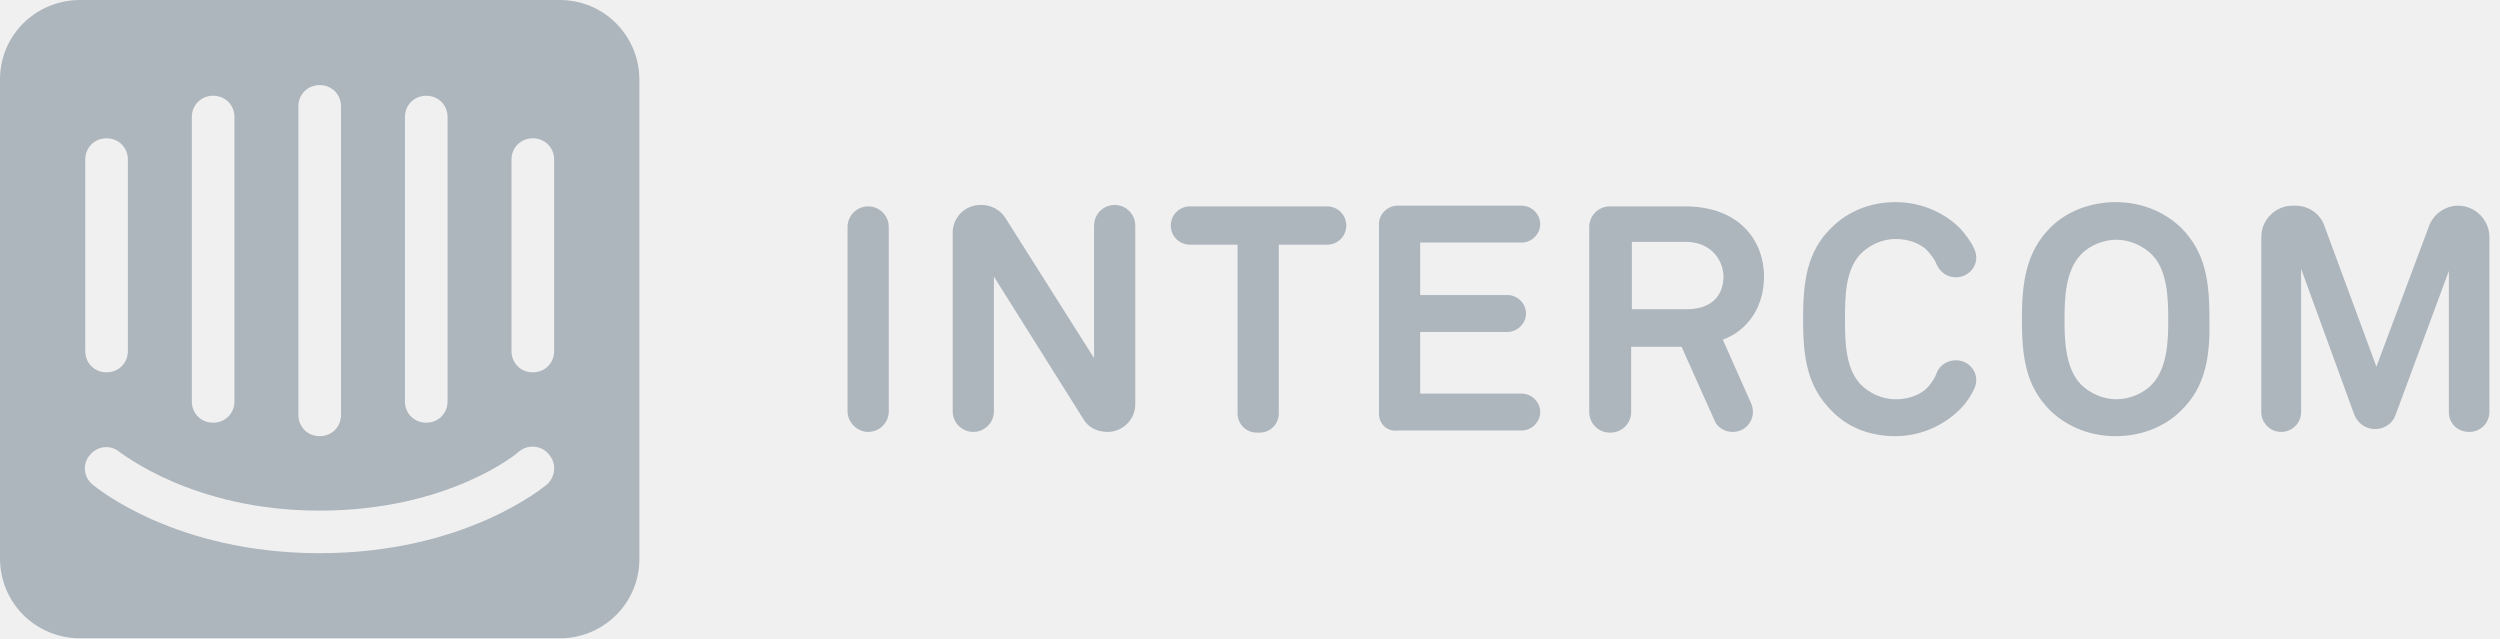
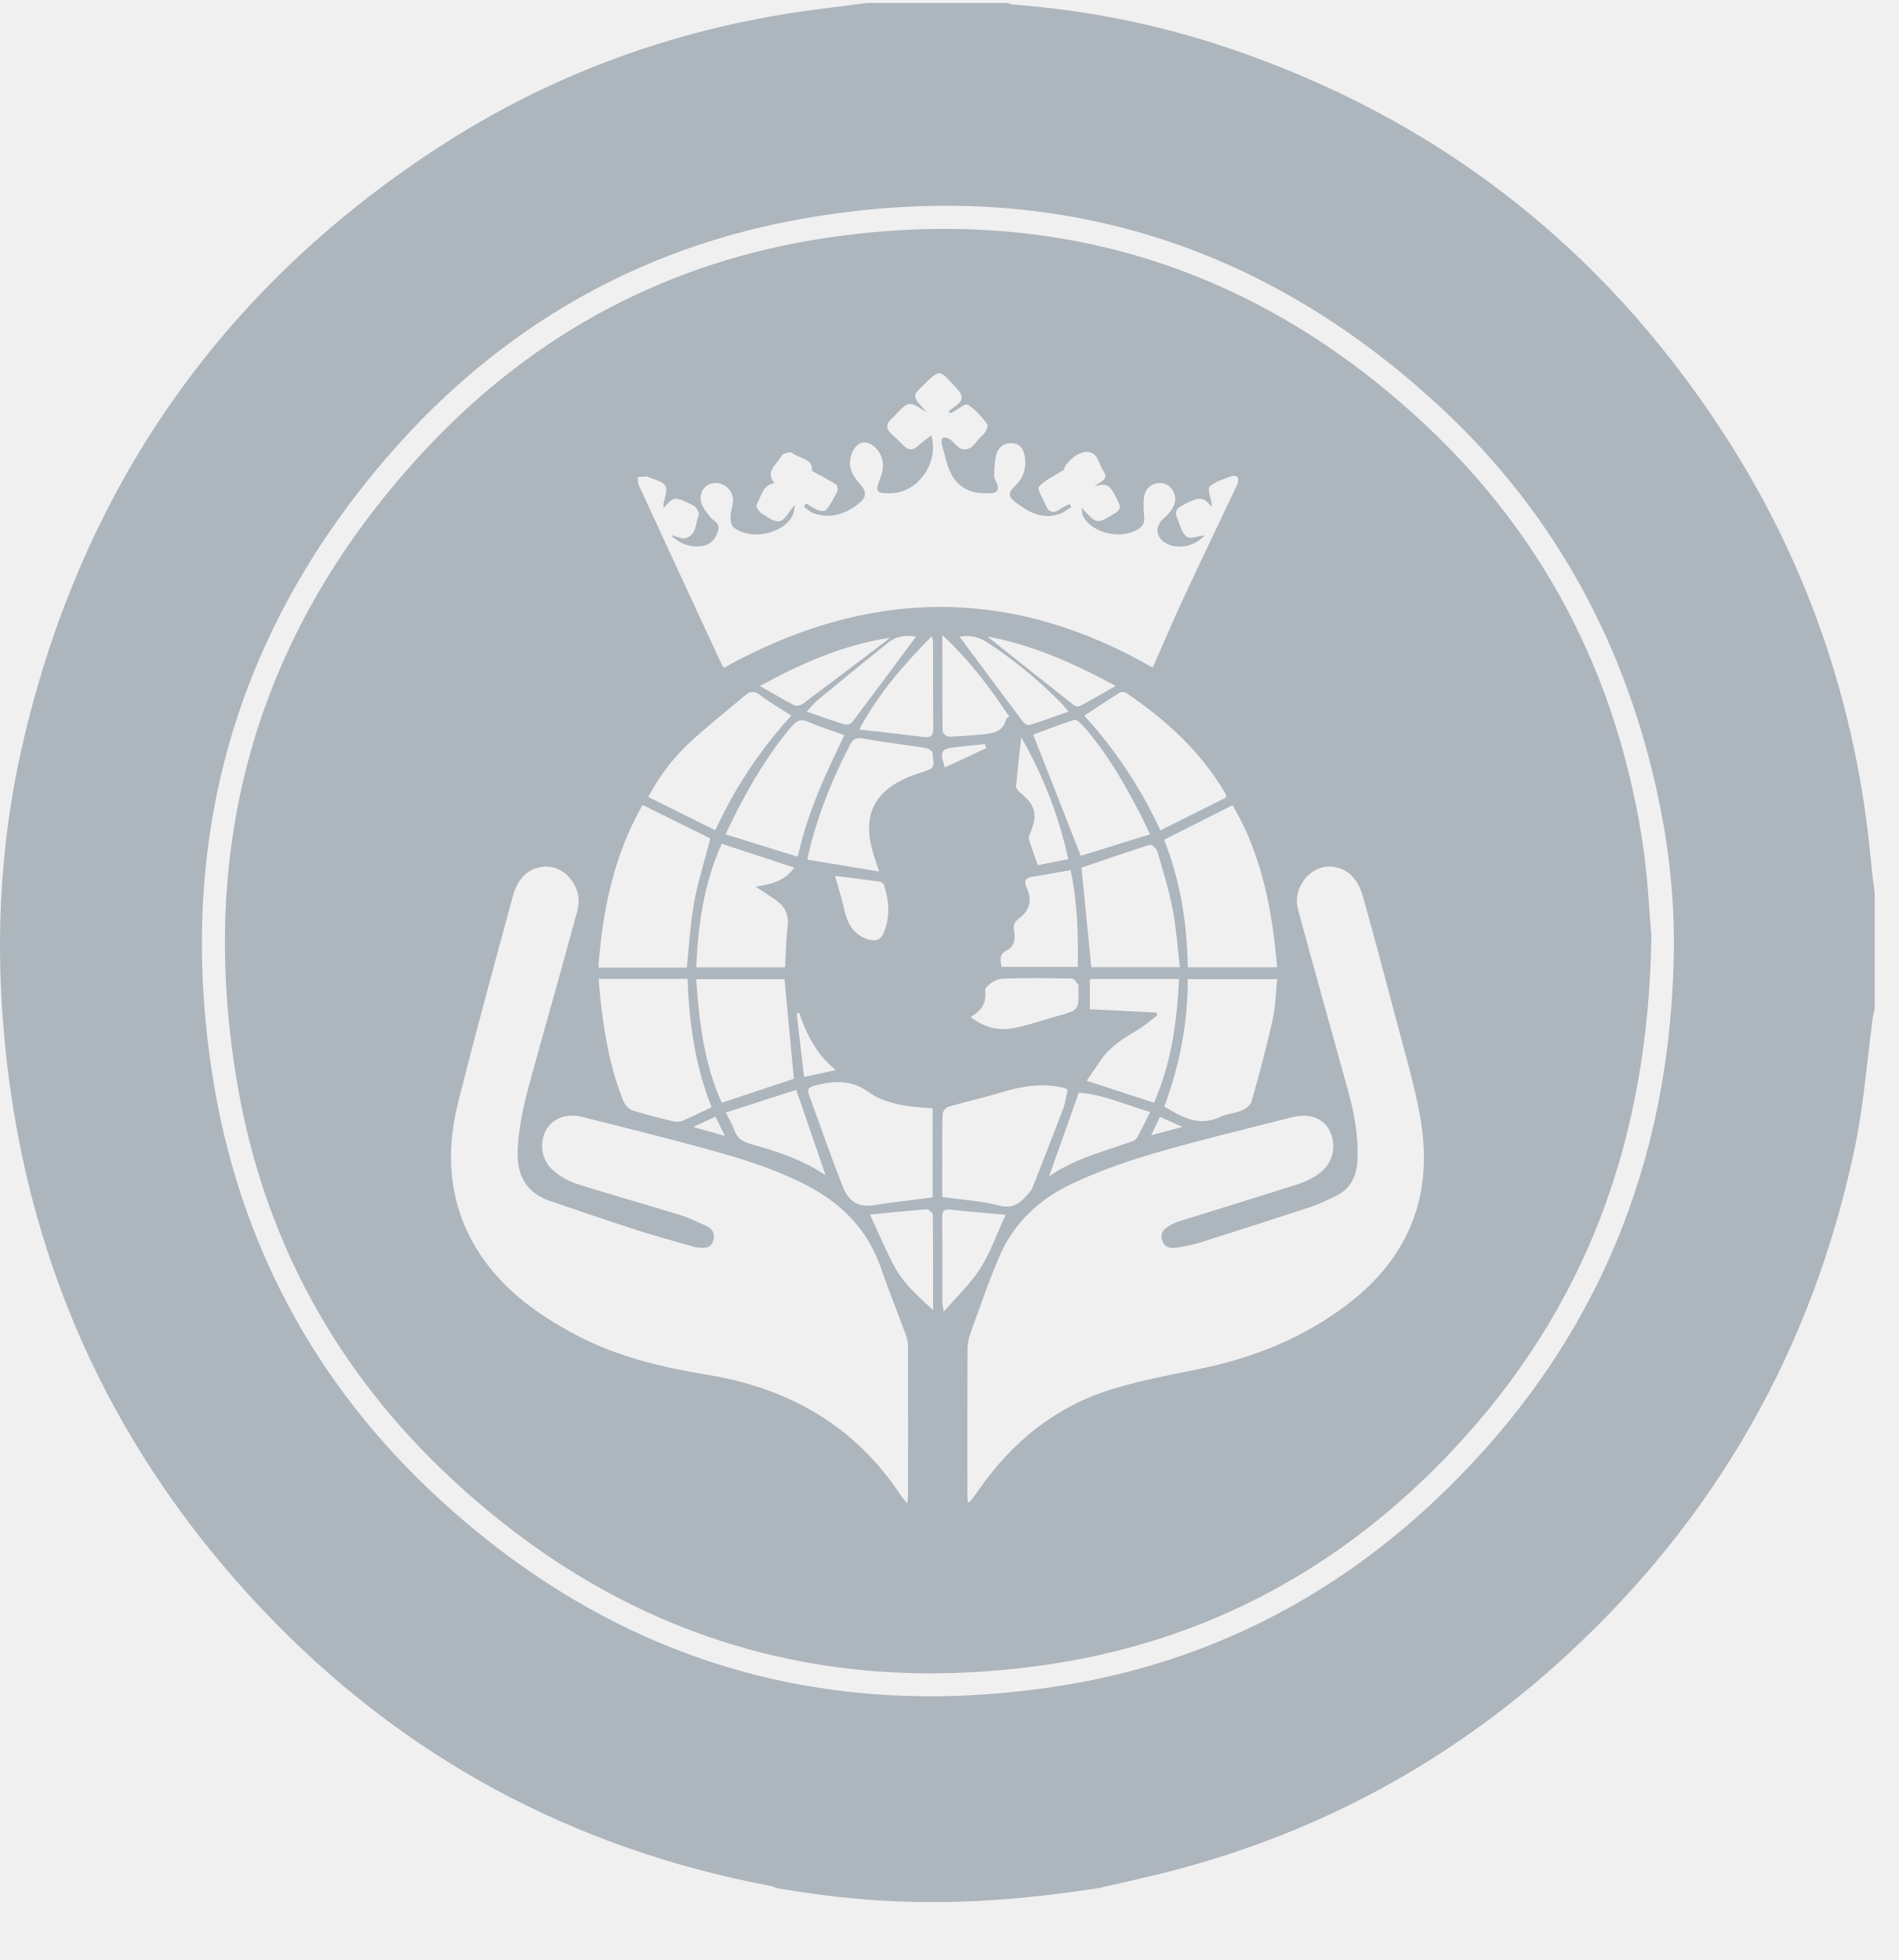
- <svg xmlns="http://www.w3.org/2000/svg" width="141" height="36" viewBox="0 0 141 36" fill="none">
-   <path d="M47.802 23.2V12.8C47.802 12.16 48.323 11.64 48.964 11.64C49.605 11.64 50.126 12.16 50.126 12.8V23.2C50.126 23.84 49.605 24.36 48.964 24.36C48.363 24.36 47.802 23.84 47.802 23.2ZM61.105 23.64L56.056 15.6V23.2C56.056 23.84 55.535 24.36 54.894 24.36C54.253 24.36 53.732 23.84 53.732 23.2V13.12C53.732 12.28 54.413 11.56 55.294 11.56H55.375C55.895 11.56 56.416 11.84 56.697 12.28L61.706 20.2V12.72C61.706 12.08 62.226 11.56 62.867 11.56C63.509 11.56 64.029 12.08 64.029 12.72V22.8C64.029 23.64 63.348 24.36 62.467 24.36C61.906 24.36 61.385 24.12 61.105 23.64ZM72.123 13.8V23.32C72.123 23.92 71.642 24.4 71.041 24.4H70.881C70.28 24.4 69.799 23.92 69.799 23.32V13.8H67.115C66.514 13.8 66.033 13.32 66.033 12.72C66.033 12.12 66.514 11.64 67.115 11.64H74.848C75.449 11.64 75.93 12.12 75.93 12.72C75.93 13.32 75.449 13.8 74.848 13.8H72.123ZM77.773 23.32V12.64C77.773 12.08 78.254 11.6 78.815 11.6H85.827C86.388 11.6 86.868 12.08 86.868 12.64C86.868 13.2 86.388 13.68 85.827 13.68H80.097V16.64H85.025C85.586 16.64 86.067 17.12 86.067 17.68C86.067 18.24 85.586 18.72 85.025 18.72H80.097V22.2H85.827C86.388 22.2 86.868 22.68 86.868 23.24C86.868 23.8 86.388 24.28 85.827 24.28H78.815C78.254 24.36 77.773 23.92 77.773 23.32V23.32ZM96.685 23.68L94.842 19.56H91.997V23.24C91.997 23.88 91.476 24.4 90.835 24.4H90.795C90.154 24.4 89.633 23.88 89.633 23.24V12.8C89.633 12.16 90.154 11.64 90.795 11.64H95.043C98.088 11.64 99.49 13.56 99.49 15.6C99.49 17.32 98.569 18.64 97.166 19.16L98.769 22.76C99.089 23.52 98.569 24.36 97.727 24.36C97.286 24.36 96.846 24.12 96.685 23.68V23.68ZM95.082 13.64H92.037V17.44H95.123C96.445 17.44 97.206 16.76 97.206 15.56C97.166 14.56 96.405 13.64 95.082 13.64V13.64ZM110.549 23.08C109.587 24.04 108.265 24.6 106.903 24.6C105.54 24.6 104.258 24.16 103.297 23.16C101.894 21.76 101.694 20.08 101.694 18C101.694 15.92 101.894 14.2 103.297 12.84C104.258 11.88 105.54 11.4 106.903 11.4C108.265 11.4 109.587 11.92 110.549 12.88C110.87 13.24 111.15 13.6 111.35 14.04C111.711 14.8 111.15 15.64 110.309 15.64C109.828 15.64 109.427 15.36 109.227 14.92C109.147 14.68 108.986 14.48 108.826 14.28C108.425 13.76 107.704 13.48 106.903 13.48C106.181 13.48 105.46 13.8 104.939 14.32C104.058 15.24 104.058 16.8 104.058 18C104.058 19.16 104.058 20.76 104.939 21.68C105.46 22.2 106.181 22.52 106.903 22.52C107.704 22.52 108.425 22.24 108.826 21.72C108.986 21.52 109.147 21.28 109.227 21.04C109.387 20.6 109.828 20.32 110.309 20.32C111.15 20.32 111.711 21.16 111.35 21.92C111.15 22.36 110.87 22.76 110.549 23.08ZM123.01 23.16C122.049 24.12 120.686 24.6 119.324 24.6C117.962 24.6 116.639 24.12 115.638 23.16C114.235 21.76 114.035 20.08 114.035 18C114.035 15.92 114.275 14.2 115.638 12.84C116.599 11.88 117.962 11.4 119.324 11.4C120.686 11.4 122.009 11.88 123.01 12.84C124.413 14.24 124.613 15.92 124.613 18C124.653 20.08 124.413 21.8 123.01 23.16ZM121.367 14.36C120.847 13.84 120.085 13.52 119.364 13.52C118.643 13.52 117.841 13.84 117.361 14.36C116.479 15.28 116.439 16.84 116.439 18.04C116.439 19.2 116.479 20.76 117.361 21.68C117.882 22.2 118.643 22.52 119.364 22.52C120.085 22.52 120.887 22.2 121.367 21.68C122.249 20.76 122.289 19.2 122.289 18.04C122.289 16.84 122.249 15.24 121.367 14.36V14.36ZM138.116 23.24V15.28L135.111 23.4C134.951 23.88 134.47 24.2 133.949 24.2C133.428 24.2 132.987 23.88 132.787 23.4L129.782 15.16V23.24C129.782 23.88 129.261 24.36 128.66 24.36C128.019 24.36 127.538 23.84 127.538 23.24V13.36C127.538 12.4 128.339 11.6 129.301 11.6H129.461C130.183 11.6 130.864 12.04 131.104 12.76L134.029 20.68L136.994 12.76C137.235 12.08 137.916 11.6 138.637 11.6C139.599 11.6 140.4 12.4 140.4 13.36V23.24C140.4 23.88 139.879 24.36 139.278 24.36C138.597 24.36 138.116 23.88 138.116 23.24V23.24ZM31.574 0H4.528C2.003 0 0 2 0 4.48V31.48C0 34 2.003 36 4.528 36H31.574C34.058 36 36.062 34 36.062 31.52V4.52C36.062 2 34.058 0 31.574 0ZM22.839 6.6C22.839 5.92 23.36 5.4 24.041 5.4C24.722 5.4 25.243 5.92 25.243 6.6V22.64C25.243 23.32 24.722 23.84 24.041 23.84C23.36 23.84 22.839 23.32 22.839 22.64V6.6ZM16.829 6C16.829 5.32 17.35 4.8 18.031 4.8C18.712 4.8 19.233 5.32 19.233 6V23.4C19.233 24.08 18.712 24.6 18.031 24.6C17.35 24.6 16.829 24.08 16.829 23.4V6ZM10.819 6.6C10.819 5.92 11.339 5.4 12.021 5.4C12.702 5.4 13.223 5.92 13.223 6.6V22.64C13.223 23.32 12.702 23.84 12.021 23.84C11.339 23.84 10.819 23.32 10.819 22.64V6.6ZM4.808 9C4.808 8.32 5.329 7.8 6.01 7.8C6.691 7.8 7.212 8.32 7.212 9V19.8C7.212 20.48 6.691 21 6.01 21C5.329 21 4.808 20.48 4.808 19.8V9ZM30.853 27.32C30.652 27.48 26.205 31.2 18.031 31.2C9.857 31.2 5.409 27.48 5.209 27.32C4.688 26.88 4.648 26.12 5.089 25.64C5.529 25.12 6.291 25.08 6.772 25.52C6.852 25.52 10.819 28.8 18.031 28.8C25.323 28.8 29.25 25.52 29.25 25.48C29.771 25.04 30.532 25.12 30.933 25.6C31.414 26.12 31.334 26.88 30.853 27.32ZM31.253 19.8C31.253 20.48 30.733 21 30.051 21C29.37 21 28.849 20.48 28.849 19.8V9C28.849 8.32 29.37 7.8 30.051 7.8C30.733 7.8 31.253 8.32 31.253 9V19.8Z" fill="#ADB5BD" />
+ <svg xmlns="http://www.w3.org/2000/svg" xmlns:xlink="http://www.w3.org/1999/xlink" width="62px" height="64px" viewBox="0 0 62 64" version="1.1">
+   <defs>
+     <polygon id="path-1" points="1.67655731e-05 0.079 61.212 0.079 61.212 62.1 1.67655731e-05 62.1" />
+   </defs>
+   <g id="Page-1" stroke="none" stroke-width="1" fill="none" fill-rule="evenodd">
+     <g id="Group-6">
+       <g id="Group-3" transform="translate(0, 0.01062)">
+         <mask id="mask-2" fill="white">
+           <use xlink:href="#path-1" />
+         </mask>
+         <g id="Clip-2" />
+         <path d="M54.652,31.058 C54.674,29.413 54.505,27.791 54.176,26.19 C53.138,21.151 50.81,16.797 47.037,13.292 C41.128,7.801 34.133,5.733 26.199,7.132 C20.813,8.081 16.286,10.714 12.702,14.843 C7.671,20.641 5.768,27.401 6.916,34.974 C7.754,40.501 10.268,45.21 14.39,48.98 C20.104,54.205 26.854,56.23 34.509,55.054 C39.409,54.301 43.646,52.118 47.189,48.664 C52.129,43.848 54.553,37.936 54.652,31.058 M28.367,0.079 L32.866,0.079 C32.942,0.1 33.017,0.135 33.095,0.14 C35.477,0.32 37.804,0.784 40.066,1.544 C46.908,3.843 52.295,8.038 56.233,14.073 C59.03,18.358 60.63,23.071 61.093,28.169 C61.123,28.502 61.172,28.833 61.212,29.165 L61.212,32.924 C61.19,33.021 61.162,33.117 61.148,33.215 C60.954,34.645 60.85,36.095 60.552,37.504 C59.173,44.032 56.02,49.575 51.1,54.087 C47.261,57.606 42.799,59.986 37.73,61.212 C37.117,61.36 36.5,61.497 35.885,61.639 C32.17,62.208 29.11,62.298 25.348,61.639 C25.283,61.616 25.22,61.582 25.154,61.57 C18.659,60.341 13.108,57.344 8.572,52.55 C3.305,46.985 0.496,40.326 0.053,32.681 C-0.116,29.767 0.117,26.874 0.797,24.032 C2.744,15.892 7.195,9.481 14.193,4.88 C18.059,2.339 22.318,0.824 26.914,0.265 C27.399,0.206 27.883,0.141 28.367,0.079" id="Fill-1" fill="#ADB5BD" mask="url(#mask-2)" />
+       </g>
+       <path d="M38.609,36.797 C38.316,36.666 38.102,36.57 37.873,36.467 C37.775,36.674 37.696,36.841 37.587,37.069 C37.949,36.973 38.237,36.896 38.609,36.797 L38.609,36.797 Z M23.669,37.094 C23.546,36.841 23.459,36.662 23.362,36.463 C23.121,36.574 22.912,36.67 22.633,36.798 C22.999,36.903 23.29,36.986 23.669,37.094 L23.669,37.094 Z M32.203,24.43 C32.187,24.386 32.172,24.341 32.157,24.297 C31.824,24.332 31.491,24.363 31.16,24.403 C30.724,24.455 30.678,24.537 30.85,25.058 C31.307,24.846 31.755,24.638 32.203,24.43 L32.203,24.43 Z M27.289,34.94 C26.655,34.427 26.331,33.776 26.094,33.07 C26.067,33.079 26.04,33.088 26.012,33.097 C26.092,33.781 26.172,34.464 26.254,35.168 C26.614,35.089 26.913,35.023 27.289,34.94 L27.289,34.94 Z M27.261,28.6 C27.368,28.978 27.481,29.312 27.555,29.654 C27.653,30.109 27.825,30.491 28.301,30.659 C28.592,30.761 28.754,30.706 28.867,30.426 C29.067,29.928 29.025,29.423 28.873,28.922 C28.857,28.868 28.788,28.798 28.736,28.79 C28.232,28.719 27.726,28.659 27.261,28.6 L27.261,28.6 Z M24.811,22.399 C25.236,22.641 25.576,22.847 25.929,23.027 C26,23.064 26.145,23.033 26.216,22.98 C27.111,22.313 27.999,21.636 28.888,20.961 C28.945,20.918 28.999,20.871 29.054,20.826 C27.554,21.053 26.203,21.64 24.811,22.399 L24.811,22.399 Z M36.428,22.398 C35.036,21.643 33.685,21.05 32.235,20.782 C33.178,21.532 34.119,22.282 35.065,23.028 C35.111,23.063 35.209,23.083 35.255,23.058 C35.629,22.857 35.995,22.644 36.428,22.398 L36.428,22.398 Z M33.344,24.076 C33.281,24.649 33.219,25.163 33.176,25.678 C33.171,25.745 33.25,25.836 33.313,25.887 C33.804,26.277 33.891,26.609 33.646,27.177 C33.616,27.247 33.574,27.336 33.593,27.399 C33.675,27.673 33.778,27.94 33.887,28.251 C34.161,28.196 34.506,28.128 34.88,28.053 C34.569,26.641 34.068,25.342 33.344,24.076 L33.344,24.076 Z M31.328,20.788 C32.021,21.72 32.708,22.647 33.402,23.569 C33.446,23.627 33.559,23.692 33.615,23.674 C34.03,23.545 34.438,23.395 34.886,23.238 C34.786,23.118 34.728,23.037 34.659,22.967 C33.916,22.213 33.105,21.544 32.218,20.965 C31.92,20.77 31.62,20.743 31.328,20.788 L31.328,20.788 Z M29.908,20.789 C29.595,20.733 29.27,20.761 28.986,20.993 C28.223,21.613 27.458,22.231 26.699,22.856 C26.578,22.955 26.483,23.084 26.339,23.238 C26.793,23.394 27.186,23.537 27.587,23.658 C27.655,23.679 27.786,23.632 27.831,23.574 C28.527,22.651 29.215,21.722 29.908,20.789 L29.908,20.789 Z M28.404,39.66 C28.7,40.292 28.932,40.86 29.225,41.395 C29.514,41.923 29.968,42.319 30.465,42.78 C30.465,41.682 30.469,40.671 30.456,39.66 C30.455,39.599 30.314,39.483 30.246,39.488 C29.626,39.534 29.008,39.601 28.404,39.66 L28.404,39.66 Z M32.836,39.666 C32.244,39.612 31.644,39.568 31.047,39.499 C30.823,39.473 30.761,39.535 30.763,39.754 C30.772,40.687 30.766,41.62 30.768,42.554 C30.768,42.617 30.789,42.681 30.815,42.83 C31.25,42.326 31.692,41.914 32.005,41.421 C32.335,40.901 32.542,40.303 32.836,39.666 L32.836,39.666 Z M30.767,20.74 C30.767,21.85 30.764,22.863 30.776,23.875 C30.777,23.939 30.908,24.056 30.976,24.055 C31.333,24.048 31.691,24.012 32.048,23.982 C32.401,23.952 32.751,23.916 32.852,23.478 C32.858,23.451 32.907,23.433 32.952,23.399 C32.323,22.457 31.663,21.564 30.767,20.74 L30.767,20.74 Z M26.957,38.377 C26.634,37.439 26.323,36.534 25.997,35.588 C25.249,35.828 24.486,36.073 23.698,36.327 C23.806,36.546 23.911,36.713 23.973,36.894 C24.065,37.168 24.249,37.283 24.519,37.358 C25.368,37.592 26.203,37.868 26.957,38.377 L26.957,38.377 Z M37.554,36.31 C36.728,36.072 35.996,35.727 35.223,35.68 C34.899,36.591 34.59,37.462 34.253,38.413 C35.129,37.804 36.093,37.591 37.007,37.251 C37.059,37.232 37.111,37.181 37.137,37.132 C37.271,36.88 37.396,36.623 37.554,36.31 L37.554,36.31 Z M28.051,23.819 C28.804,23.906 29.49,23.983 30.174,24.067 C30.408,24.096 30.473,24.001 30.471,23.775 C30.461,22.854 30.467,21.933 30.465,21.011 C30.465,20.947 30.446,20.882 30.429,20.767 C29.519,21.691 28.703,22.62 28.051,23.819 L28.051,23.819 Z M31.691,33.212 C32.116,33.537 32.575,33.661 33.048,33.578 C33.557,33.489 34.05,33.31 34.549,33.17 C35.224,32.982 35.224,32.982 35.211,32.273 C35.21,32.232 35.226,32.178 35.206,32.153 C35.147,32.078 35.074,31.955 35.005,31.954 C34.227,31.94 33.447,31.921 32.671,31.963 C32.486,31.973 32.151,32.228 32.165,32.333 C32.221,32.753 32.046,32.997 31.691,33.212 L31.691,33.212 Z M34.956,28.412 C34.525,28.488 34.125,28.561 33.723,28.628 C33.496,28.666 33.405,28.736 33.525,28.992 C33.711,29.39 33.617,29.739 33.265,29.996 C33.102,30.115 33.078,30.229 33.11,30.406 C33.153,30.65 33.123,30.907 32.883,31.026 C32.616,31.158 32.657,31.342 32.705,31.572 L35.19,31.572 C35.209,30.504 35.179,29.46 34.956,28.412 L34.956,28.412 Z M38.499,31.968 L35.583,31.968 L35.583,32.954 C36.322,32.991 37.045,33.028 37.767,33.064 C37.77,33.098 37.773,33.132 37.775,33.166 C37.554,33.329 37.345,33.513 37.109,33.652 C36.654,33.918 36.218,34.199 35.918,34.649 C35.782,34.855 35.64,35.058 35.482,35.289 C36.249,35.54 36.952,35.771 37.68,36.009 C38.247,34.707 38.426,33.361 38.499,31.968 L38.499,31.968 Z M28.703,28.457 C28.619,28.198 28.552,28.006 28.496,27.811 C28.159,26.646 28.531,25.855 29.646,25.379 C29.862,25.286 30.092,25.227 30.311,25.142 C30.607,25.026 30.423,24.769 30.452,24.579 C30.458,24.538 30.31,24.438 30.224,24.424 C29.537,24.315 28.845,24.232 28.159,24.113 C27.944,24.076 27.851,24.136 27.757,24.316 C27.234,25.318 26.803,26.356 26.507,27.448 C26.455,27.641 26.413,27.837 26.357,28.07 C27.154,28.202 27.905,28.326 28.703,28.457 L28.703,28.457 Z M37.548,27.243 C37.425,26.987 37.338,26.793 37.241,26.604 C36.709,25.572 36.133,24.568 35.357,23.695 C35.282,23.61 35.144,23.485 35.076,23.506 C34.603,23.654 34.141,23.837 33.734,23.987 C34.253,25.309 34.763,26.609 35.288,27.946 C35.981,27.73 36.739,27.495 37.548,27.243 L37.548,27.243 Z M23.69,27.243 C24.504,27.496 25.262,27.731 26.048,27.975 C26.358,26.55 26.952,25.276 27.571,24.006 C27.157,23.856 26.767,23.732 26.393,23.571 C26.165,23.473 26.028,23.513 25.868,23.697 C25.131,24.549 24.566,25.51 24.05,26.503 C23.933,26.728 23.828,26.958 23.69,27.243 L23.69,27.243 Z M25.838,23.367 C25.477,23.134 25.128,22.936 24.812,22.695 C24.624,22.552 24.49,22.568 24.33,22.704 C23.713,23.228 23.074,23.727 22.484,24.279 C21.961,24.769 21.528,25.343 21.166,26.023 C21.905,26.39 22.622,26.746 23.356,27.11 C24.003,25.698 24.831,24.472 25.838,23.367 L25.838,23.367 Z M35.403,23.371 C36.417,24.478 37.24,25.717 37.888,27.113 C38.631,26.742 39.34,26.387 40.035,26.039 C40.024,25.967 40.027,25.943 40.018,25.927 C39.218,24.549 38.074,23.508 36.77,22.625 C36.719,22.59 36.607,22.587 36.555,22.619 C36.174,22.857 35.802,23.109 35.403,23.371 L35.403,23.371 Z M25.634,31.587 C25.66,31.135 25.663,30.705 25.714,30.28 C25.759,29.903 25.651,29.614 25.345,29.399 C25.132,29.25 24.912,29.11 24.671,28.951 C25.18,28.876 25.638,28.765 25.931,28.328 C25.148,28.071 24.372,27.817 23.566,27.552 C22.984,28.837 22.79,30.187 22.735,31.587 L25.634,31.587 Z M38.525,31.58 C38.446,30.926 38.405,30.292 38.285,29.673 C38.16,29.033 37.964,28.406 37.78,27.778 C37.755,27.694 37.595,27.569 37.537,27.587 C36.778,27.826 36.026,28.087 35.309,28.331 C35.418,29.424 35.525,30.5 35.632,31.58 L38.525,31.58 Z M25.92,35.226 C25.817,34.125 25.716,33.05 25.615,31.974 L22.731,31.974 C22.827,33.376 22.989,34.729 23.566,36.008 C24.376,35.739 25.158,35.479 25.92,35.226 L25.92,35.226 Z M30.45,36.189 C29.691,36.144 28.946,36.077 28.355,35.656 C27.782,35.247 27.238,35.289 26.631,35.44 C26.427,35.491 26.337,35.544 26.418,35.763 C26.786,36.76 27.126,37.769 27.521,38.755 C27.741,39.303 28.087,39.44 28.656,39.337 C28.757,39.318 28.858,39.3 28.959,39.287 C29.454,39.224 29.949,39.162 30.45,39.099 L30.45,36.189 Z M34.864,35.573 C34.786,35.544 34.74,35.522 34.692,35.511 C34.011,35.358 33.353,35.47 32.696,35.669 C32.119,35.844 31.529,35.975 30.951,36.144 C30.873,36.167 30.777,36.302 30.775,36.388 C30.759,36.972 30.766,37.557 30.766,38.142 L30.766,39.085 C31.411,39.177 32.033,39.211 32.623,39.366 C33.138,39.501 33.375,39.213 33.64,38.903 C33.685,38.85 33.713,38.78 33.739,38.713 C34.063,37.886 34.391,37.059 34.704,36.227 C34.782,36.021 34.811,35.797 34.864,35.573 L34.864,35.573 Z M38.014,36.131 C38.602,36.491 39.166,36.799 39.858,36.464 C40.066,36.363 40.319,36.356 40.533,36.265 C40.665,36.208 40.83,36.091 40.864,35.968 C41.113,35.083 41.352,34.195 41.552,33.298 C41.648,32.867 41.655,32.417 41.702,31.971 L38.779,31.971 C38.786,33.423 38.51,34.801 38.014,36.131 L38.014,36.131 Z M23.236,36.152 C22.691,34.792 22.501,33.398 22.45,31.963 L19.546,31.963 C19.568,32.214 19.582,32.446 19.608,32.676 C19.736,33.799 19.929,34.908 20.358,35.96 C20.408,36.083 20.536,36.221 20.657,36.26 C21.095,36.402 21.544,36.509 21.992,36.617 C22.084,36.639 22.2,36.634 22.286,36.597 C22.595,36.465 22.896,36.313 23.236,36.152 L23.236,36.152 Z M41.701,31.583 C41.533,29.71 41.209,27.924 40.243,26.293 C39.479,26.678 38.751,27.044 38.009,27.419 C38.537,28.76 38.76,30.146 38.781,31.583 L41.701,31.583 Z M23.195,27.379 C22.48,27.025 21.737,26.658 20.98,26.284 C20.025,27.959 19.676,29.741 19.535,31.596 L22.425,31.596 C22.503,30.867 22.538,30.158 22.665,29.465 C22.791,28.775 23.008,28.1 23.195,27.379 L23.195,27.379 Z M26.248,16.54 C26.272,16.506 26.296,16.472 26.319,16.438 C26.451,16.516 26.575,16.61 26.716,16.664 C26.795,16.694 26.949,16.694 26.985,16.645 C27.124,16.457 27.238,16.249 27.34,16.038 C27.367,15.981 27.342,15.847 27.297,15.818 C27.047,15.661 26.783,15.526 26.507,15.374 C26.563,14.961 26.091,14.98 25.859,14.786 C25.804,14.74 25.546,14.81 25.513,14.884 C25.391,15.165 24.948,15.383 25.289,15.773 C24.891,15.839 24.856,16.222 24.698,16.488 C24.671,16.534 24.781,16.71 24.866,16.764 C25.052,16.88 25.286,17.059 25.457,17.02 C25.631,16.982 25.754,16.713 25.951,16.485 C25.932,16.623 25.93,16.681 25.914,16.736 C25.736,17.358 24.582,17.716 23.945,17.214 C23.867,17.152 23.848,16.979 23.853,16.86 C23.859,16.678 23.938,16.498 23.934,16.318 C23.928,15.98 23.611,15.732 23.283,15.776 C23.011,15.813 22.81,16.089 22.893,16.399 C22.942,16.583 23.083,16.751 23.21,16.904 C23.316,17.03 23.519,17.082 23.448,17.315 C23.371,17.569 23.235,17.769 22.966,17.82 C22.561,17.897 22.21,17.763 21.907,17.484 C22.075,17.493 22.252,17.61 22.386,17.573 C22.742,17.474 22.703,17.088 22.816,16.82 C22.846,16.749 22.73,16.551 22.636,16.503 C22.017,16.196 22.004,16.205 21.667,16.589 C21.667,16.523 21.658,16.475 21.669,16.432 C21.82,15.818 21.821,15.818 21.228,15.601 C21.19,15.586 21.152,15.559 21.114,15.559 C21.014,15.559 20.915,15.572 20.816,15.579 C20.831,15.672 20.825,15.774 20.863,15.856 C21.741,17.763 22.623,19.669 23.506,21.574 C23.542,21.653 23.586,21.729 23.628,21.809 C28.312,19.203 32.97,19.11 37.637,21.801 C37.993,20.994 38.329,20.203 38.691,19.423 C39.248,18.225 39.825,17.035 40.389,15.839 C40.424,15.765 40.434,15.667 40.418,15.587 C40.411,15.558 40.282,15.521 40.23,15.541 C39.975,15.64 39.687,15.713 39.495,15.887 C39.413,15.961 39.536,16.26 39.564,16.457 C39.567,16.481 39.557,16.508 39.552,16.541 C39.287,16.208 39.164,16.207 38.596,16.506 C38.44,16.588 38.347,16.695 38.422,16.875 C38.515,17.1 38.57,17.379 38.738,17.521 C38.846,17.613 39.128,17.502 39.329,17.483 C39.056,17.81 38.512,17.945 38.142,17.775 C37.718,17.579 37.677,17.185 38.033,16.891 C38.161,16.785 38.275,16.636 38.337,16.483 C38.439,16.23 38.305,15.929 38.086,15.82 C37.855,15.705 37.519,15.796 37.403,16.061 C37.327,16.232 37.335,16.449 37.341,16.645 C37.346,16.857 37.429,17.073 37.214,17.239 C36.692,17.644 35.669,17.439 35.368,16.859 C35.327,16.779 35.332,16.674 35.315,16.581 C35.815,17.125 35.813,17.122 36.382,16.773 C36.533,16.68 36.616,16.598 36.524,16.406 C36.241,15.817 36.15,15.748 35.74,15.889 C35.891,15.734 36.231,15.67 36.026,15.377 C35.863,15.145 35.851,14.722 35.442,14.758 C35.105,14.789 34.741,15.187 34.741,15.34 C34.431,15.537 34.121,15.669 33.918,15.896 C33.852,15.971 34.059,16.293 34.145,16.5 C34.254,16.76 34.421,16.764 34.631,16.613 C34.72,16.548 34.825,16.507 34.923,16.456 C34.943,16.489 34.962,16.523 34.981,16.556 C34.858,16.631 34.744,16.729 34.612,16.776 C34.036,16.981 33.578,16.722 33.14,16.385 C32.931,16.224 32.909,16.084 33.118,15.894 C33.392,15.646 33.513,15.321 33.466,14.951 C33.437,14.731 33.358,14.52 33.098,14.478 C32.843,14.437 32.63,14.563 32.551,14.784 C32.471,15.013 32.469,15.273 32.459,15.52 C32.455,15.615 32.519,15.714 32.555,15.809 C32.622,15.988 32.565,16.089 32.372,16.103 C31.82,16.142 31.33,15.999 31.063,15.486 C30.902,15.175 30.838,14.812 30.742,14.47 C30.727,14.414 30.768,14.289 30.793,14.287 C30.864,14.279 30.953,14.3 31.012,14.342 C31.152,14.444 31.265,14.63 31.415,14.663 C31.759,14.738 31.87,14.372 32.086,14.206 C32.179,14.135 32.277,13.909 32.237,13.855 C32.055,13.614 31.849,13.369 31.598,13.213 C31.514,13.161 31.267,13.373 31.095,13.464 C31.074,13.475 31.051,13.483 31.029,13.493 C31.01,13.471 30.991,13.449 30.972,13.428 C31.061,13.362 31.152,13.299 31.238,13.231 C31.462,13.057 31.438,12.89 31.248,12.694 C30.643,12.072 30.752,11.973 30.036,12.688 C30.022,12.703 30.008,12.719 29.993,12.732 C29.83,12.872 29.856,13.011 29.989,13.155 C30.084,13.257 30.173,13.365 30.264,13.471 C29.676,13.076 29.676,13.076 29.182,13.603 C29.154,13.633 29.125,13.662 29.095,13.691 C28.931,13.85 28.921,14.004 29.098,14.164 C29.243,14.294 29.383,14.43 29.523,14.566 C29.665,14.704 29.801,14.711 29.953,14.574 C30.094,14.448 30.25,14.338 30.409,14.213 C30.663,15.122 29.97,16.088 29.091,16.107 C28.608,16.117 28.568,16.061 28.741,15.617 C28.872,15.278 28.874,14.948 28.625,14.663 C28.321,14.313 27.96,14.395 27.804,14.828 C27.662,15.225 27.822,15.526 28.079,15.804 C28.256,15.996 28.322,16.201 28.098,16.391 C27.651,16.772 27.146,16.96 26.561,16.759 C26.445,16.72 26.351,16.615 26.248,16.54 L26.248,16.54 Z M29.623,49.091 C29.636,48.965 29.648,48.898 29.648,48.831 C29.649,47.209 29.65,45.586 29.646,43.964 C29.646,43.843 29.624,43.717 29.582,43.604 C29.311,42.863 29.013,42.132 28.757,41.387 C28.324,40.126 27.436,39.262 26.295,38.681 C25.498,38.275 24.638,37.968 23.776,37.718 C22.203,37.263 20.61,36.877 19.022,36.473 C18.504,36.341 18.045,36.517 17.835,36.89 C17.6,37.309 17.666,37.868 18.057,38.215 C18.278,38.412 18.562,38.57 18.845,38.661 C19.948,39.012 21.063,39.322 22.169,39.662 C22.47,39.755 22.759,39.893 23.048,40.025 C23.258,40.12 23.364,40.284 23.284,40.524 C23.209,40.75 23.024,40.757 22.831,40.739 C22.78,40.734 22.728,40.73 22.68,40.716 C22.08,40.544 21.476,40.385 20.883,40.194 C19.908,39.881 18.94,39.55 17.971,39.22 C17.194,38.955 16.877,38.404 16.903,37.59 C16.932,36.645 17.182,35.751 17.433,34.852 C17.909,33.146 18.389,31.441 18.853,29.731 C19.058,28.972 18.43,28.203 17.695,28.307 C17.147,28.384 16.871,28.792 16.74,29.278 C16.132,31.522 15.518,33.764 14.953,36.02 C14.497,37.844 14.697,39.599 15.814,41.158 C16.58,42.227 17.643,42.973 18.797,43.585 C20.146,44.301 21.61,44.647 23.1,44.892 C25.774,45.331 27.938,46.569 29.44,48.87 C29.481,48.933 29.536,48.987 29.623,49.091 L29.623,49.091 Z M31.6,49.061 C31.658,49.033 31.682,49.029 31.692,49.015 C31.778,48.9 31.862,48.783 31.944,48.665 C33.039,47.092 34.457,45.929 36.301,45.363 C37.208,45.084 38.149,44.905 39.081,44.717 C40.885,44.354 42.553,43.702 44.025,42.568 C46.069,40.995 46.819,38.933 46.363,36.432 C46.18,35.426 45.888,34.44 45.628,33.449 C45.264,32.063 44.892,30.678 44.507,29.297 C44.371,28.812 44.106,28.399 43.563,28.309 C42.828,28.187 42.179,28.953 42.384,29.708 C42.923,31.696 43.479,33.678 44.028,35.662 C44.229,36.387 44.354,37.122 44.322,37.879 C44.298,38.429 44.079,38.846 43.563,39.079 C43.32,39.189 43.082,39.315 42.831,39.397 C41.625,39.795 40.416,40.183 39.206,40.567 C38.982,40.638 38.749,40.682 38.517,40.723 C38.292,40.763 38.047,40.801 37.95,40.511 C37.85,40.212 38.062,40.084 38.28,39.971 C38.344,39.938 38.41,39.907 38.478,39.886 C39.778,39.481 41.08,39.084 42.376,38.668 C42.634,38.585 42.893,38.46 43.105,38.294 C43.531,37.963 43.643,37.391 43.421,36.934 C43.22,36.522 42.761,36.336 42.202,36.478 C40.693,36.861 39.178,37.224 37.683,37.659 C36.763,37.927 35.848,38.252 34.982,38.661 C33.942,39.154 33.106,39.925 32.64,41.005 C32.283,41.832 31.993,42.688 31.685,43.536 C31.624,43.705 31.589,43.893 31.588,44.073 C31.58,45.624 31.583,47.174 31.584,48.725 C31.584,48.831 31.594,48.937 31.6,49.061 L31.6,49.061 Z M53.919,30.553 C53.822,37.308 51.732,42.766 47.45,47.334 C43.873,51.15 39.484,53.554 34.312,54.337 C26.838,55.468 20.267,53.431 14.729,48.273 C11.003,44.803 8.643,40.511 7.768,35.501 C6.377,27.547 8.405,20.524 13.951,14.617 C17.485,10.853 21.864,8.53 26.969,7.769 C34.446,6.655 41.016,8.702 46.54,13.874 C50.439,17.523 52.755,22.056 53.602,27.323 C53.8,28.554 53.849,29.81 53.919,30.553 L53.919,30.553 Z" id="Fill-4" fill="#ADB5BD" />
+     </g>
+   </g>
</svg>
